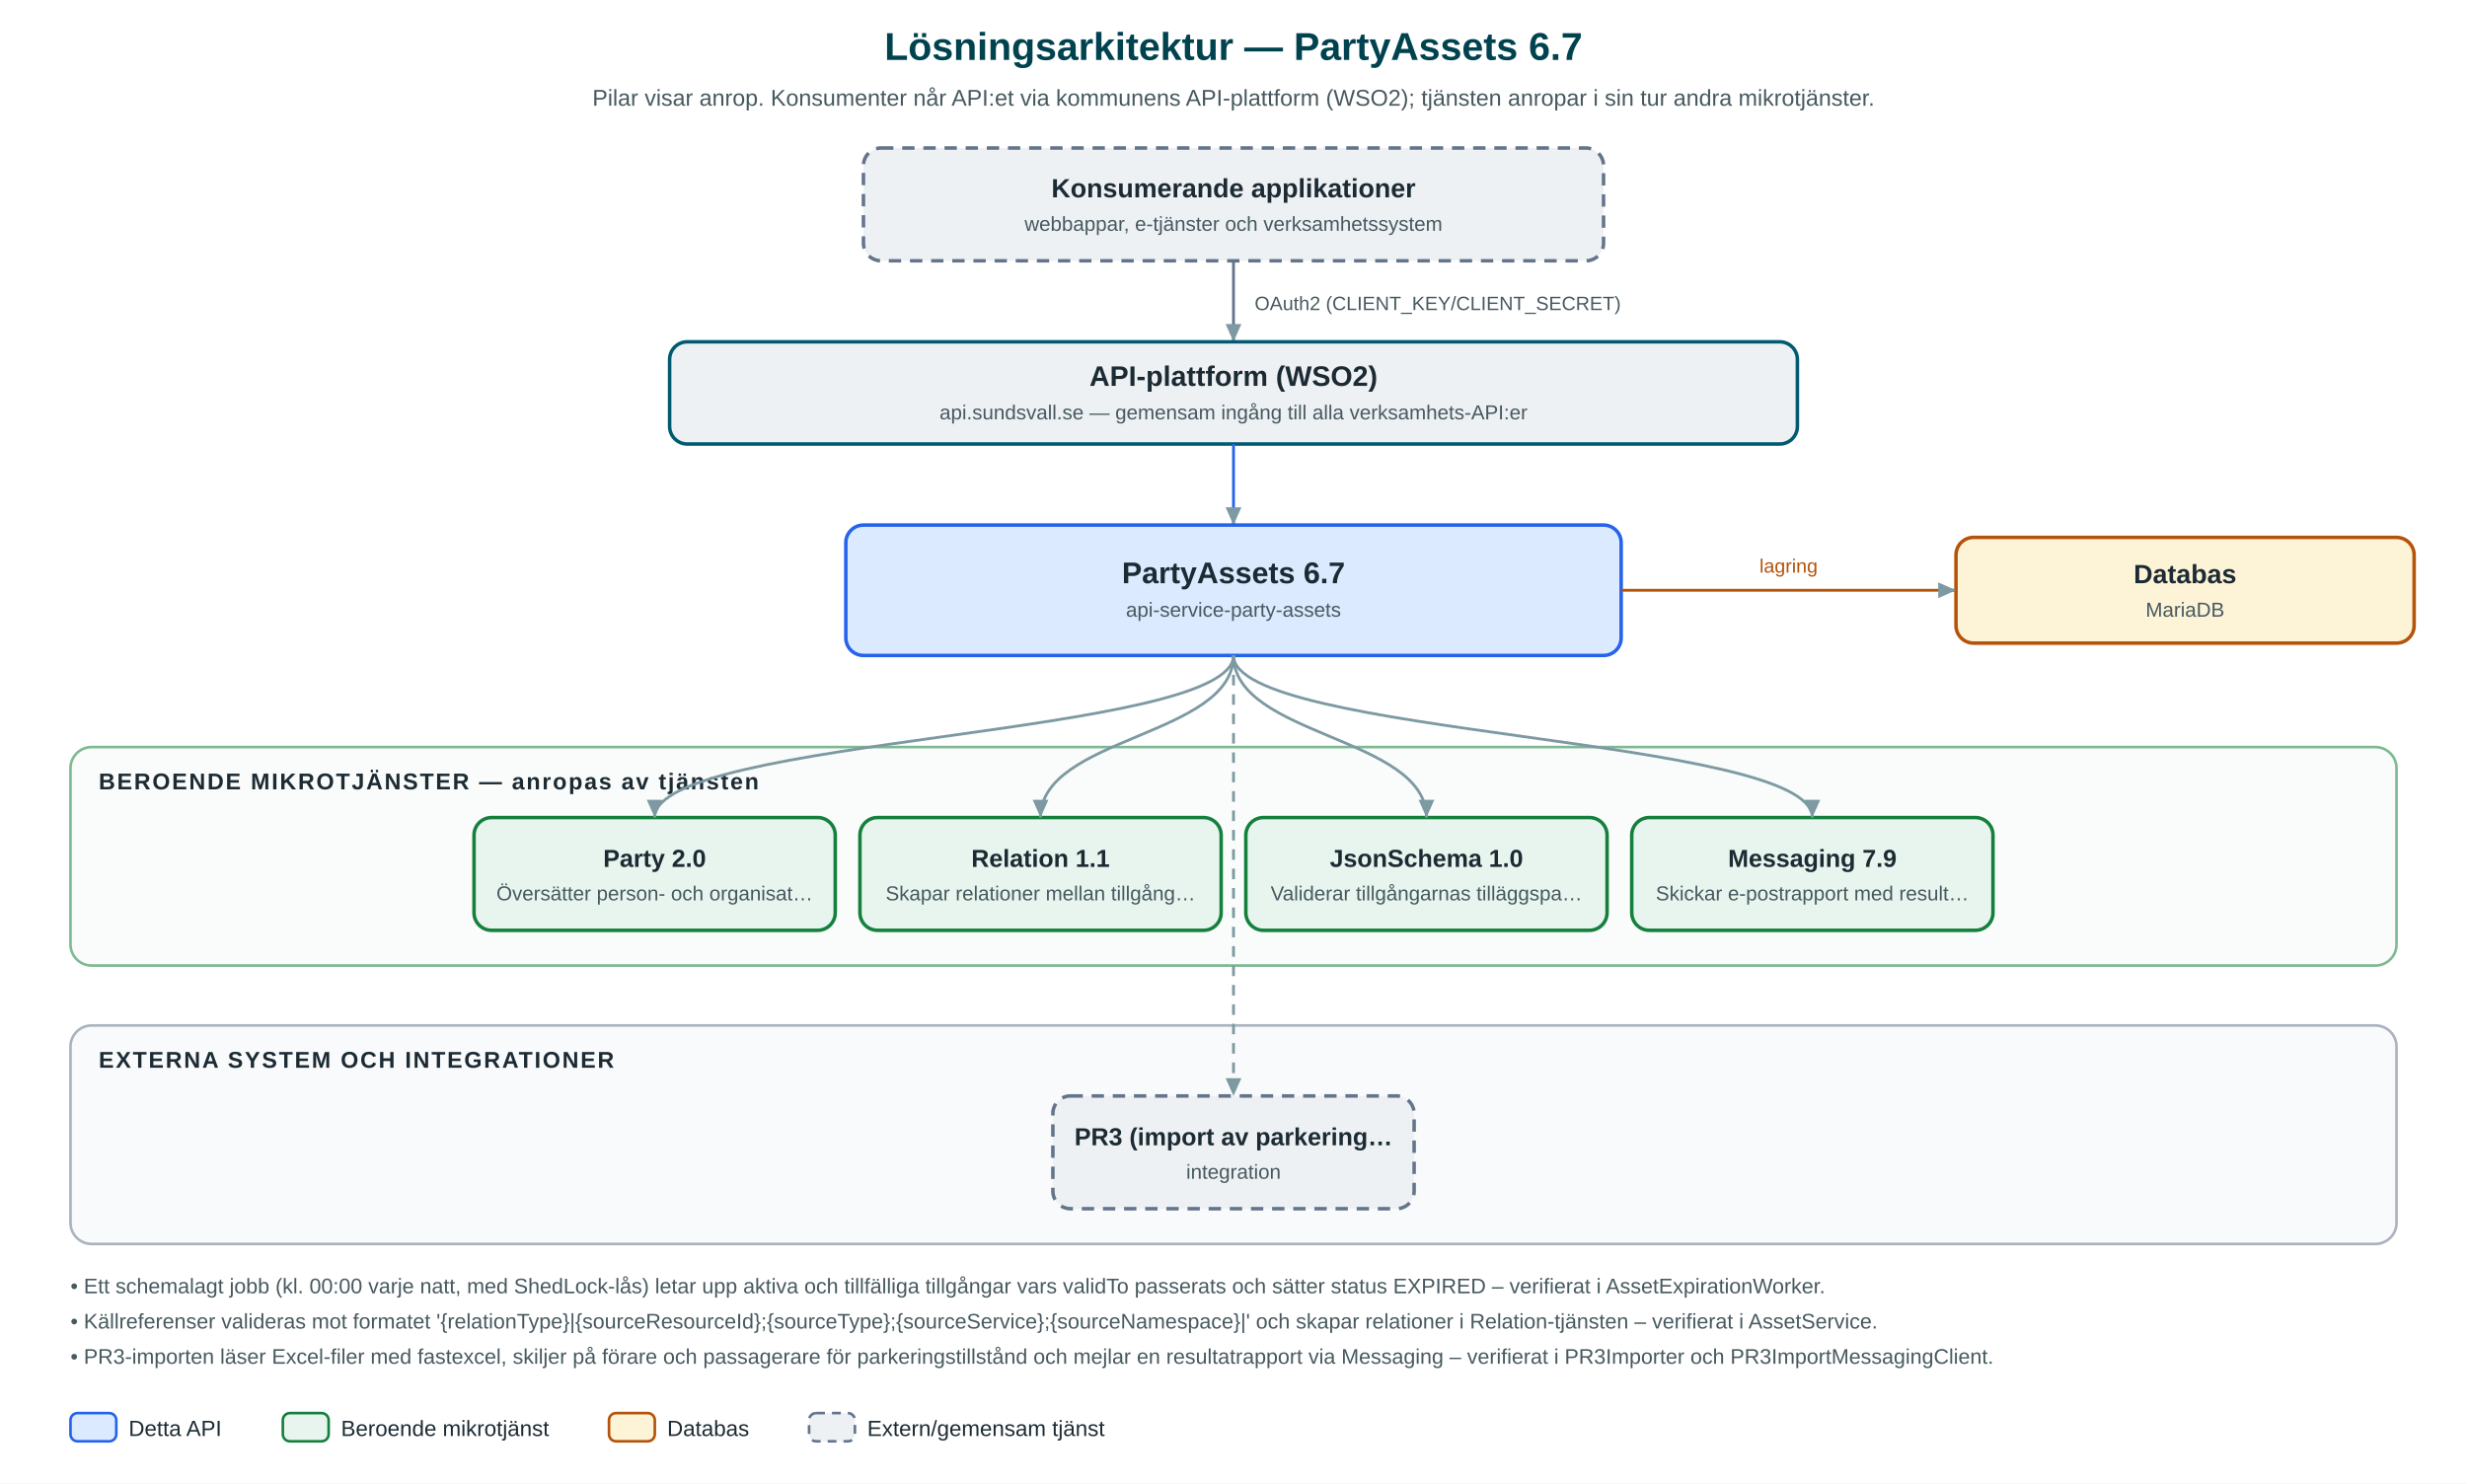
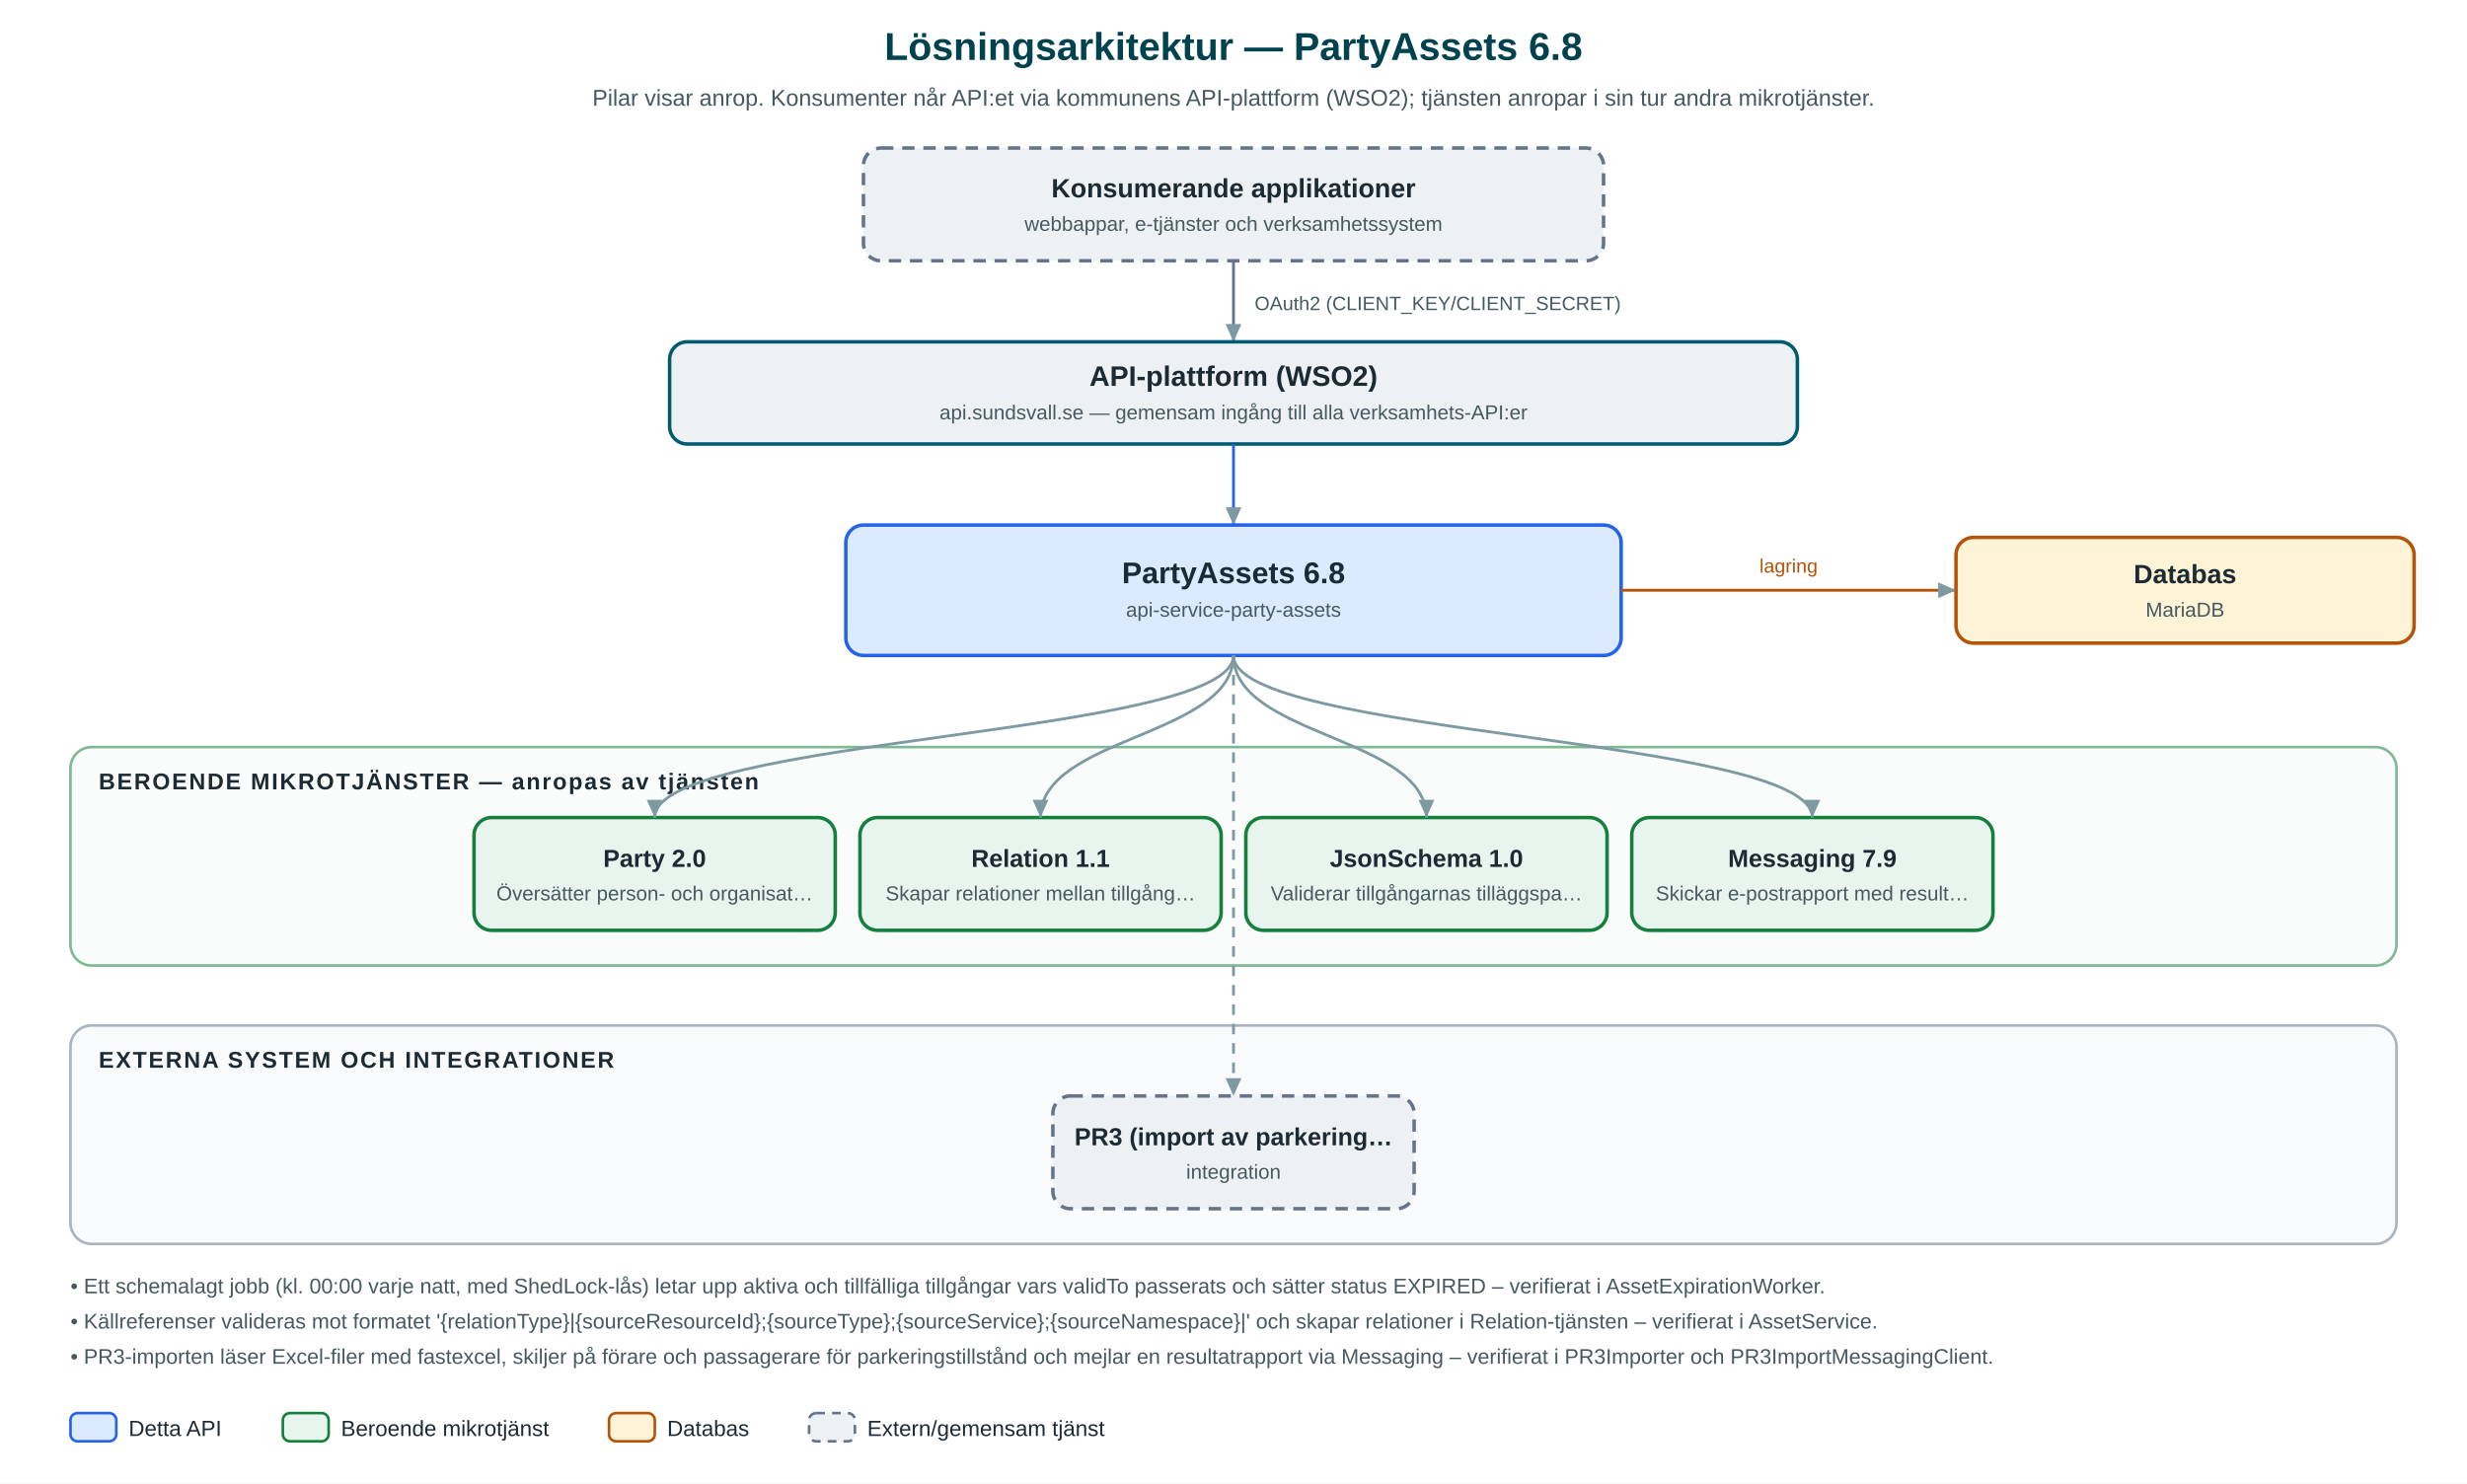
- <svg xmlns="http://www.w3.org/2000/svg" viewBox="0 0 1400 842" font-family="Segoe UI, Helvetica Neue, Arial, sans-serif" role="img" aria-label="Arkitekturdiagram för PartyAssets 6.7">
+ <svg xmlns="http://www.w3.org/2000/svg" viewBox="0 0 1400 842" font-family="Segoe UI, Helvetica Neue, Arial, sans-serif" role="img" aria-label="Arkitekturdiagram för PartyAssets 6.8">
  <defs>
    <marker id="arr" viewBox="0 0 10 10" refX="9" refY="5" markerWidth="7" markerHeight="7" orient="auto-start-reverse">
      <path d="M 0 1 L 9 5 L 0 9 z" fill="#7d99a1" />
    </marker>
  </defs>
  <rect width="1400" height="842" fill="#ffffff" />
-   <text x="700.0" y="34" text-anchor="middle" font-size="22" font-weight="bold" fill="#00434f">Lösningsarkitektur — PartyAssets 6.7</text>
+   <text x="700.0" y="34" text-anchor="middle" font-size="22" font-weight="bold" fill="#00434f">Lösningsarkitektur — PartyAssets 6.8</text>
  <text x="700.0" y="60" text-anchor="middle" font-size="13" fill="#46595f">Pilar visar anrop. Konsumenter når API:et via kommunens API-plattform (WSO2); tjänsten anropar i sin tur andra mikrotjänster.</text>
  <rect x="490.0" y="84" rx="10" width="420" height="64" fill="#eef1f4" stroke="#64748b" stroke-width="2" stroke-dasharray="7,5" />
  <text x="700.0" y="112.0" text-anchor="middle" font-size="15" font-weight="bold" fill="#1c2b33">Konsumerande applikationer</text>
  <text x="700.0" y="131.0" text-anchor="middle" font-size="11.5" fill="#46595f">webbappar, e-tjänster och verksamhetssystem</text>
  <path d="M 700.0 148 L 700.0 194" fill="none" stroke="#64748b" stroke-width="1.6" marker-end="url(#arr)" />
  <text x="712.0" y="176" font-size="11" fill="#46595f">OAuth2 (CLIENT_KEY/CLIENT_SECRET)</text>
  <rect x="380.0" y="194" rx="10" width="640" height="58" fill="#eef1f4" stroke="#005a70" stroke-width="2" />
  <text x="700.0" y="219.0" text-anchor="middle" font-size="16" font-weight="bold" fill="#1c2b33">API-plattform (WSO2)</text>
  <text x="700.0" y="238.0" text-anchor="middle" font-size="11.5" fill="#46595f">api.sundsvall.se — gemensam ingång till alla verksamhets-API:er</text>
  <path d="M 700.0 252 L 700.0 298" fill="none" stroke="#2563eb" stroke-width="1.6" marker-end="url(#arr)" />
  <rect x="480.0" y="298" rx="10" width="440" height="74" fill="#dbeafe" stroke="#2563eb" stroke-width="2" />
-   <text x="700.0" y="331.0" text-anchor="middle" font-size="17" font-weight="bold" fill="#1c2b33">PartyAssets 6.7</text>
+   <text x="700.0" y="331.0" text-anchor="middle" font-size="17" font-weight="bold" fill="#1c2b33">PartyAssets 6.8</text>
  <text x="700.0" y="350.0" text-anchor="middle" font-size="11.5" fill="#46595f">api-service-party-assets</text>
  <rect x="1110" y="305" rx="10" width="260" height="60" fill="#fdf3d7" stroke="#b45309" stroke-width="2" />
  <text x="1240.0" y="331.0" text-anchor="middle" font-size="15" font-weight="bold" fill="#1c2b33">Databas</text>
  <text x="1240.0" y="350.0" text-anchor="middle" font-size="11.5" fill="#46595f">MariaDB</text>
  <path d="M 920.0 335.0 L 1110 335.0" fill="none" stroke="#b45309" stroke-width="1.6" marker-end="url(#arr)" />
  <text x="1015.0" y="325.0" text-anchor="middle" font-size="11" fill="#b45309">lagring</text>
  <rect x="40" y="424" rx="12" width="1320" height="124" fill="#f4faf6" stroke="#15803d" stroke-width="1.5" opacity="0.55" />
  <text x="56" y="448" font-size="13" font-weight="bold" letter-spacing="1" fill="#1c2b33">BEROENDE MIKROTJÄNSTER — anropas av tjänsten</text>
  <rect x="269.0" y="464" rx="10" width="205" height="64" fill="#e8f5ee" stroke="#15803d" stroke-width="2" />
  <text x="371.5" y="492.0" text-anchor="middle" font-size="14" font-weight="bold" fill="#1c2b33">Party 2.0</text>
  <text x="371.5" y="511.0" text-anchor="middle" font-size="11.5" fill="#46595f">Översätter person- och organisat…</text>
  <path d="M 700.0 372 C 700.0 418.0, 371.5 418.0, 371.5 464" fill="none" stroke="#7d99a1" stroke-width="1.6" marker-end="url(#arr)" />
  <rect x="488.0" y="464" rx="10" width="205" height="64" fill="#e8f5ee" stroke="#15803d" stroke-width="2" />
  <text x="590.5" y="492.0" text-anchor="middle" font-size="14" font-weight="bold" fill="#1c2b33">Relation 1.1</text>
  <text x="590.5" y="511.0" text-anchor="middle" font-size="11.5" fill="#46595f">Skapar relationer mellan tillgång…</text>
  <path d="M 700.0 372 C 700.0 418.0, 590.5 418.0, 590.5 464" fill="none" stroke="#7d99a1" stroke-width="1.6" marker-end="url(#arr)" />
  <rect x="707.0" y="464" rx="10" width="205" height="64" fill="#e8f5ee" stroke="#15803d" stroke-width="2" />
  <text x="809.5" y="492.0" text-anchor="middle" font-size="14" font-weight="bold" fill="#1c2b33">JsonSchema 1.0</text>
  <text x="809.5" y="511.0" text-anchor="middle" font-size="11.5" fill="#46595f">Validerar tillgångarnas tilläggspa…</text>
  <path d="M 700.0 372 C 700.0 418.0, 809.5 418.0, 809.5 464" fill="none" stroke="#7d99a1" stroke-width="1.6" marker-end="url(#arr)" />
  <rect x="926.0" y="464" rx="10" width="205" height="64" fill="#e8f5ee" stroke="#15803d" stroke-width="2" />
  <text x="1028.5" y="492.0" text-anchor="middle" font-size="14" font-weight="bold" fill="#1c2b33">Messaging 7.9</text>
  <text x="1028.5" y="511.0" text-anchor="middle" font-size="11.5" fill="#46595f">Skickar e-postrapport med result…</text>
  <path d="M 700.0 372 C 700.0 418.0, 1028.5 418.0, 1028.5 464" fill="none" stroke="#7d99a1" stroke-width="1.6" marker-end="url(#arr)" />
  <rect x="40" y="582" rx="12" width="1320" height="124" fill="#f4f5f7" stroke="#64748b" stroke-width="1.5" opacity="0.55" />
  <text x="56" y="606" font-size="13" font-weight="bold" letter-spacing="1" fill="#1c2b33">EXTERNA SYSTEM OCH INTEGRATIONER</text>
  <rect x="597.5" y="622" rx="10" width="205" height="64" fill="#eef1f4" stroke="#64748b" stroke-width="2" stroke-dasharray="7,5" />
  <text x="700.0" y="650.0" text-anchor="middle" font-size="14" font-weight="bold" fill="#1c2b33">PR3 (import av parkering…</text>
  <text x="700.0" y="669.0" text-anchor="middle" font-size="11.5" fill="#46595f">integration</text>
  <path d="M 700.0 372 C 700.0 497.0, 700.0 497.0, 700.0 622" fill="none" stroke="#7d99a1" stroke-width="1.6" stroke-dasharray="6,5" marker-end="url(#arr)" />
  <text x="40" y="734" font-size="12" fill="#46595f">• Ett schemalagt jobb (kl. 00:00 varje natt, med ShedLock-lås) letar upp aktiva och tillfälliga tillgångar vars validTo passerats och sätter status EXPIRED – verifierat i AssetExpirationWorker.</text>
  <text x="40" y="754" font-size="12" fill="#46595f">• Källreferenser valideras mot formatet '{relationType}|{sourceResourceId};{sourceType};{sourceService};{sourceNamespace}|' och skapar relationer i Relation-tjänsten – verifierat i AssetService.</text>
  <text x="40" y="774" font-size="12" fill="#46595f">• PR3-importen läser Excel-filer med fastexcel, skiljer på förare och passagerare för parkeringstillstånd och mejlar en resultatrapport via Messaging – verifierat i PR3Importer och PR3ImportMessagingClient.</text>
  <rect x="40" y="802" width="26" height="16" rx="4" fill="#dbeafe" stroke="#2563eb" stroke-width="1.5" />
  <text x="73" y="815" font-size="12.5" fill="#1c2b33">Detta API</text>
  <rect x="160.5" y="802" width="26" height="16" rx="4" fill="#e8f5ee" stroke="#15803d" stroke-width="1.5" />
  <text x="193.5" y="815" font-size="12.5" fill="#1c2b33">Beroende mikrotjänst</text>
  <rect x="345.6" y="802" width="26" height="16" rx="4" fill="#fdf3d7" stroke="#b45309" stroke-width="1.5" />
  <text x="378.6" y="815" font-size="12.5" fill="#1c2b33">Databas</text>
  <rect x="459.15" y="802" width="26" height="16" rx="4" fill="#eef1f4" stroke="#64748b" stroke-width="1.5" stroke-dasharray="5,4" />
  <text x="492.15" y="815" font-size="12.5" fill="#1c2b33">Extern/gemensam tjänst</text>
</svg>
